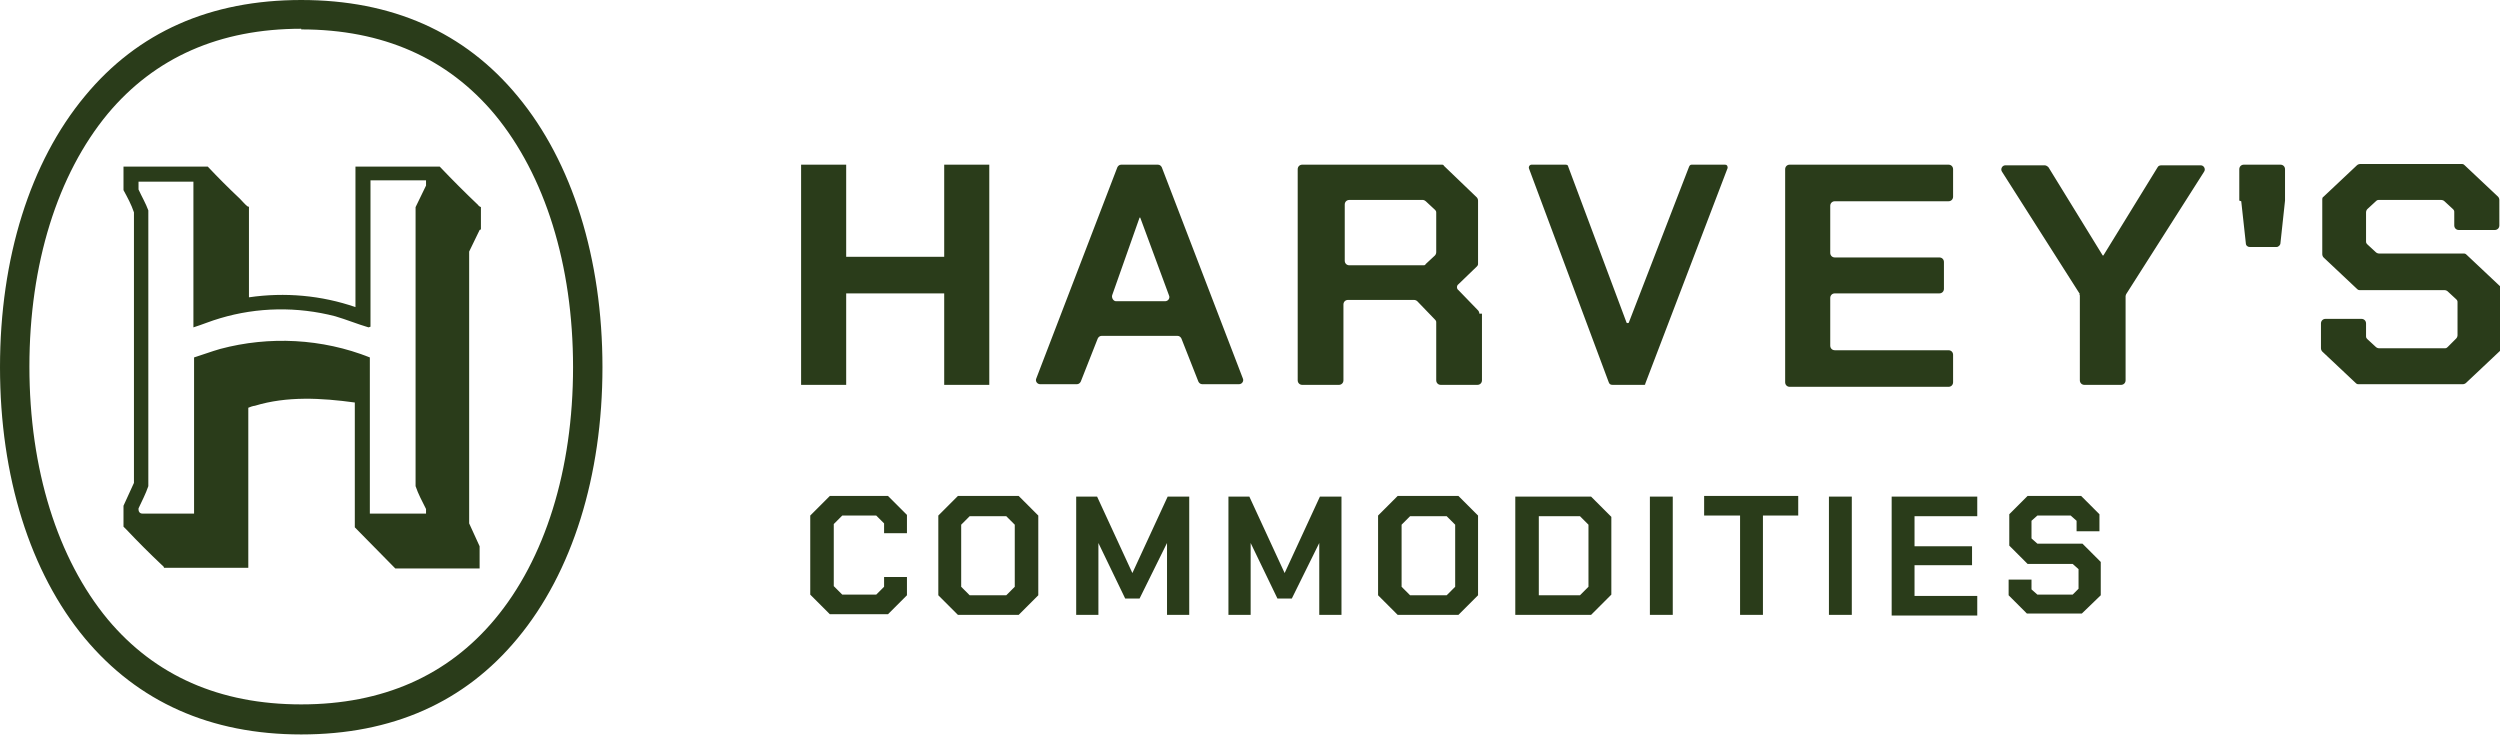
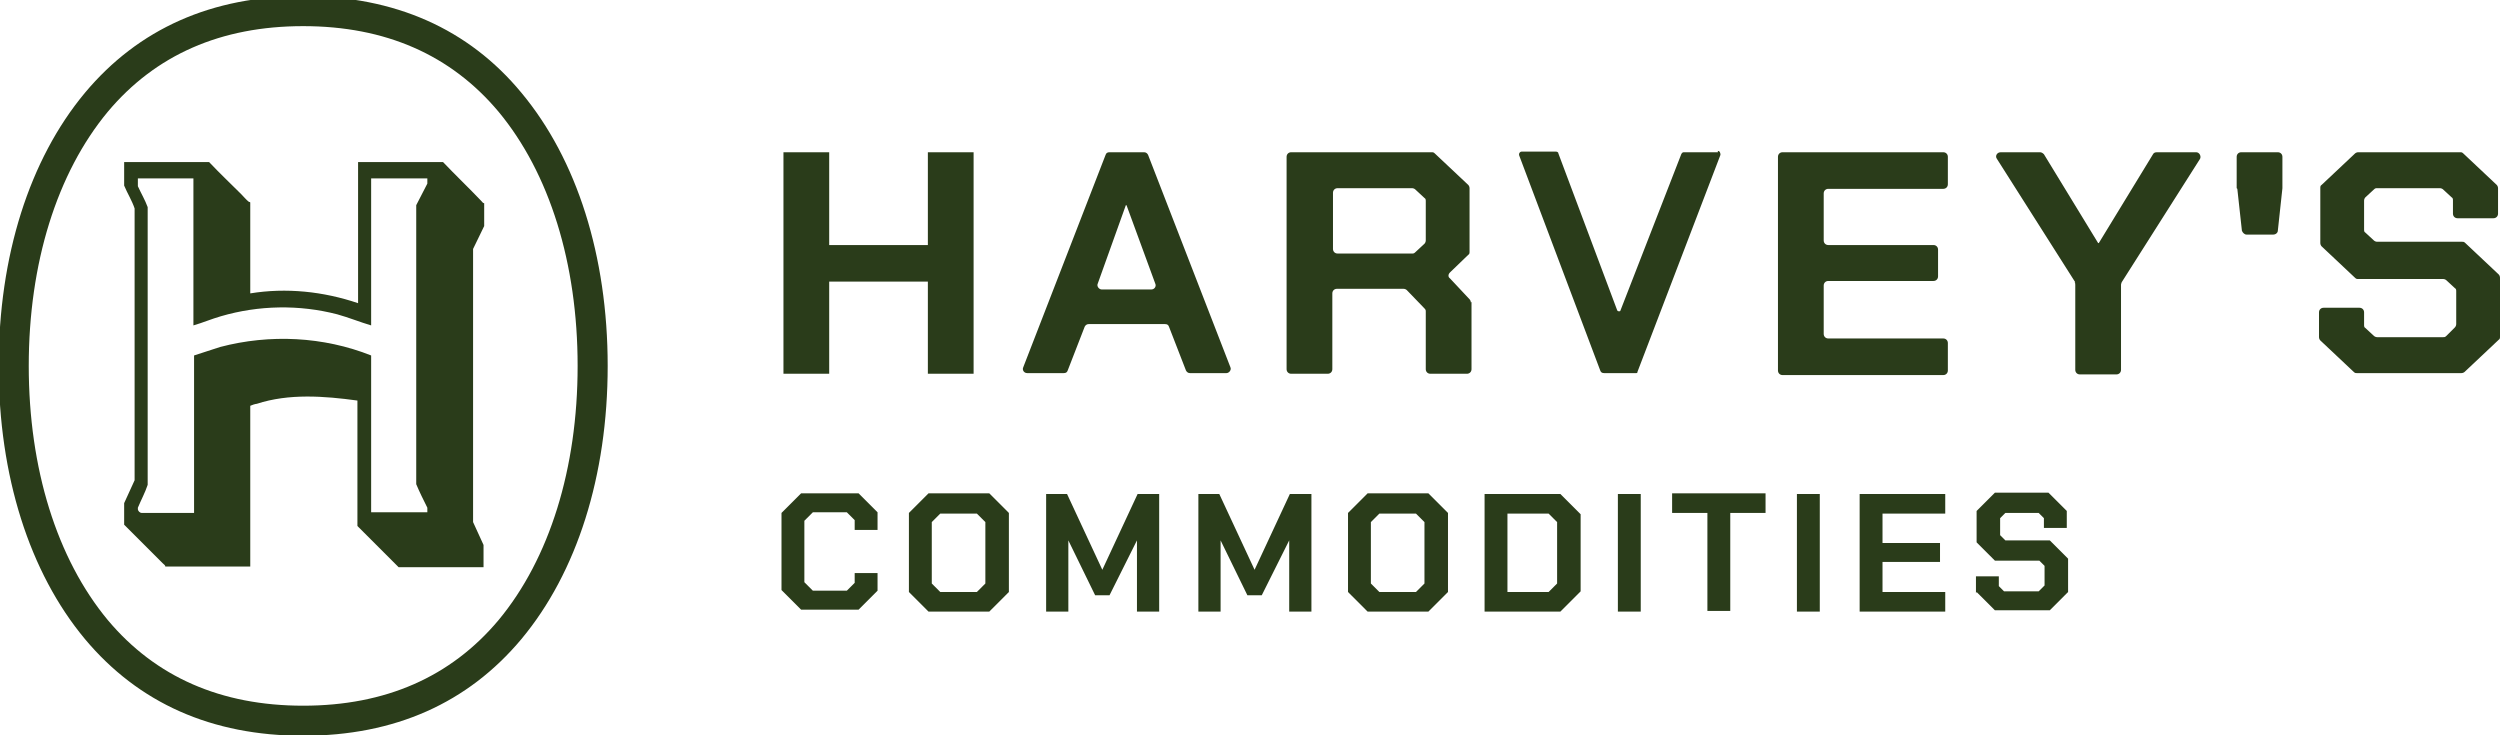
- <svg xmlns="http://www.w3.org/2000/svg" id="a" viewBox="0 0 382.6 112.4">
-   <g id="b">
-     <path d="M122.6,25.2h6.9v14.1h15v-14.1h6.9v33.7h-6.9v-14h-15v14h-6.9V25.2ZM171.8,25.2h5.4c.3,0,.5.2.6.4l12.4,32.3c.2.4-.1.9-.6.9h-5.6c-.3,0-.5-.2-.6-.4l-2.6-6.6c-.1-.2-.3-.4-.6-.4h-11.6c-.3,0-.5.2-.6.4l-2.6,6.6c-.1.2-.3.4-.6.4h-5.6c-.5,0-.8-.5-.6-.9l12.4-32.3c.1-.2.3-.4.6-.4h0ZM178.3,46.1c.5,0,.8-.5.6-.9l-4.4-11.9h-.1l-4.2,11.9c-.1.4.2.9.6.9h7.5,0ZM226.8,48v10.2c0,.4-.3.7-.7.7h-5.6c-.4,0-.7-.3-.7-.7v-8.8c0-.2,0-.3-.2-.5l-2.7-2.8c-.1-.1-.3-.2-.5-.2h-10.1c-.4,0-.7.3-.7.7v11.6c0,.4-.3.7-.7.7h-5.6c-.4,0-.7-.3-.7-.7V25.9c0-.4.3-.7.7-.7h21.3c.2,0,.3,0,.4.2l5,4.8c.1.1.2.3.2.5v9.6c0,.2,0,.3-.2.5l-2.8,2.7c-.3.2-.3.7,0,.9l3,3.1c.1.1.2.3.2.5h0ZM206.5,40.6h11.3c.2,0,.3,0,.4-.2l1.4-1.3c.1-.1.2-.3.2-.5v-6c0-.2,0-.3-.2-.5l-1.4-1.3c-.1-.1-.3-.2-.4-.2h-11.3c-.4,0-.7.3-.7.7v8.6c0,.4.3.7.7.7h0ZM264.1,25.2h-5.2c-.2,0-.3.1-.4.3l-9.2,23.8c0,.2-.4.2-.4,0l-8.9-23.8c0-.2-.2-.3-.4-.3h-5.2c-.3,0-.5.3-.4.6l12.2,32.7c.1.3.3.4.6.4h4.8c.1,0,.2,0,.2-.2l12.6-33c0-.3-.1-.5-.4-.5h0ZM273.9,25.2h24.3c.4,0,.7.3.7.7v4.2c0,.4-.3.7-.7.7h-17.4c-.4,0-.7.3-.7.7v7.2c0,.4.3.7.7.7h16c.4,0,.7.3.7.7v4.1c0,.4-.3.7-.7.7h-16c-.4,0-.7.3-.7.7v7.3c0,.4.3.7.7.7h17.4c.4,0,.7.3.7.7v4.2c0,.4-.3.7-.7.7h-24.3c-.4,0-.7-.3-.7-.7V25.9c0-.4.3-.7.7-.7ZM318.3,45l-11.9-18.7c-.3-.4,0-1,.5-1h6c.2,0,.4.1.6.3l8.3,13.5h.1l8.3-13.5c.1-.2.3-.3.6-.3h6c.5,0,.8.6.5,1l-11.9,18.7c0,0-.1.2-.1.3v12.9c0,.4-.3.7-.7.7h-5.6c-.4,0-.7-.3-.7-.7v-12.9c0-.1,0-.2-.1-.3h0ZM342.7,30.7v-4.8c0-.4.3-.7.7-.7h5.6c.4,0,.7.3.7.7v4.8h0c0,0-.7,6.5-.7,6.5,0,.3-.3.6-.6.6h-4.1c-.3,0-.6-.2-.6-.6l-.7-6.4h0c0,0,0,0,0,0ZM355.2,53.4v-3.9c0-.4.3-.7.7-.7h5.5c.4,0,.7.3.7.7v1.9c0,.2,0,.3.2.5l1.3,1.2c.1.1.3.2.5.2h10c.2,0,.3,0,.5-.2l1.3-1.3c.1-.1.2-.3.2-.5v-5c0-.2,0-.3-.2-.5l-1.3-1.2c-.1-.1-.3-.2-.5-.2h-12.9c-.2,0-.3,0-.5-.2l-5.1-4.8c-.1-.1-.2-.3-.2-.5v-8.3c0-.2,0-.4.2-.5l5.1-4.8c.1-.1.3-.2.5-.2h15.5c.2,0,.3,0,.5.2l5.1,4.8c.1.1.2.3.2.5v3.9c0,.4-.3.7-.7.7h-5.5c-.4,0-.7-.3-.7-.7v-2c0-.2,0-.3-.2-.5l-1.3-1.2c-.1-.1-.3-.2-.5-.2h-9.5c-.2,0-.3,0-.5.2l-1.3,1.2c-.1.1-.2.3-.2.5v4.4c0,.2,0,.3.2.5l1.3,1.2c.1.1.3.2.5.2h12.9c.2,0,.3,0,.5.2l5.1,4.8c.1.1.2.3.2.5v8.9c0,.2,0,.3-.2.5l-5.2,4.9c-.1.1-.3.2-.5.2h-15.9c-.2,0-.3,0-.5-.2l-5.1-4.8c-.1-.1-.2-.3-.2-.5ZM46.1,4.5c12.5,0,22.4,4.4,29.6,13,7.7,9.3,12,23,12,38.7s-4.3,29.4-12,38.6c-7.2,8.6-17.1,13-29.6,13s-22.4-4.4-29.6-13c-7.7-9.3-12-23-12-38.7s4.3-29.4,12-38.7c7.2-8.6,17.1-13,29.6-13M46.1,0c-13.9,0-25,4.9-33.1,14.7C4.6,24.8,0,39.5,0,56.2s4.6,31.4,13,41.5c8.1,9.7,19.2,14.7,33.1,14.7s25-4.9,33.1-14.7c8.4-10.1,13-24.9,13-41.5s-4.6-31.4-13-41.5C71.1,4.9,60,0,46.1,0h0ZM73.4,35.2l-1.6,3.3v41.6s1.6,3.5,1.6,3.5v3.4h-12.9l-6.2-6.3v-19.1h0c-5.1-.7-10.4-1-15.3.5-.2,0-.8.2-1,.3,0,0,0,0,0,0v24.5h-12.9c0-.2-.2-.3-.4-.5-1.8-1.7-3.6-3.5-5.3-5.3,0,0-.5-.5-.5-.5v-3.2l1.6-3.5v-41.4c-.4-1.2-1-2.3-1.6-3.4v-3.6h12.9c1.6,1.7,3.2,3.3,4.9,4.9.4.4.8.9,1.2,1.2,0,0,.2,0,.2.1v13.8c5.5-.8,11.1-.3,16.3,1.5v-21.5h12.9c1.9,2,3.9,4,5.9,5.9,0,.1.2.2.4.3v3.4h0ZM56.4,50.1h0c-1.7-.5-3.4-1.2-5.1-1.7-5.8-1.5-11.9-1.4-17.6.3-1.4.4-2.8,1-4.1,1.4v-22.3h0c0,0-8.4,0-8.4,0v.8c0,.1,0,.2,0,.4.5,1.1,1.1,2.1,1.5,3.2v42.2c-.4,1.2-1,2.3-1.5,3.4,0,0,0,.2,0,.2h0c0,.3.2.6.6.6h7.9v-23.9c1.3-.4,2.6-.9,4-1.3,7.5-2,15.6-1.6,22.9,1.3v23.9h8.6v-.7c-.6-1.2-1.2-2.3-1.6-3.5V31.7s1.6-3.3,1.6-3.3v-.8h-8.5v22.4h0ZM124,91.1v-12.2l3-3h8.9l2.9,2.9v2.8h-3.5v-1.5l-1.2-1.2h-5.2l-1.3,1.3v9.5l1.3,1.3h5.2l1.2-1.2v-1.5h3.5v2.8l-2.9,2.9h-8.9l-3-3h0ZM143.6,91.1v-12.2l3-3h9.3l3,3v12.2l-3,3h-9.3l-3-3h0ZM154,91.1l1.3-1.3v-9.5l-1.3-1.3h-5.6l-1.3,1.3v9.5l1.3,1.3s5.6,0,5.6,0ZM164.6,76h3.3l5.4,11.7h0l5.4-11.7h3.3v18.1h-3.4v-11h0l-4.2,8.5h-2.2l-4.1-8.5h0v11h-3.4v-18.1h0ZM187.9,76h3.3l5.4,11.7h0l5.4-11.7h3.3v18.1h-3.4v-11h0l-4.2,8.5h-2.2l-4.1-8.5h0v11h-3.4v-18.1ZM210.9,91.1v-12.2l3-3h9.3l3,3v12.2l-3,3h-9.3l-3-3ZM221.4,91.1l1.3-1.3v-9.5l-1.3-1.3h-5.6l-1.3,1.3v9.5l1.3,1.3s5.6,0,5.6,0ZM231.9,76h11.6l3.1,3.1v11.9l-3.1,3.1h-11.6v-18.1ZM241.8,91.1l1.3-1.3v-9.5l-1.3-1.3h-6.3v12.1h6.3ZM252.5,76h3.5v18.1h-3.5v-18.1ZM266.2,78.9h-5.4v-3h14.4v3h-5.4v15.2h-3.5v-15.2h0ZM279.9,76h3.5v18.1h-3.5v-18.1ZM289.5,76h13.1v3h-9.6v4.6h8.8v2.9h-8.8v4.7h9.6v3h-13.1v-18.1ZM307.4,91.3v-2.6h3.5v1.5l.9.8h5.4l.9-.9v-3l-.9-.8h-6.9l-2.8-2.8v-4.8l2.8-2.8h8.2l2.8,2.8v2.6h-3.5v-1.6l-.9-.8h-5.1l-.9.8v2.7l.9.8h6.9l2.8,2.8v5.1l-2.9,2.8h-8.4l-2.8-2.8h0Z" style="fill:#2a3c1a;" />
-   </g>
+ <svg xmlns="http://www.w3.org/2000/svg" id="Layer_2" version="1.1" viewBox="0 0 382.6 112.4">
+   <defs>
+     <style>
+       .st0 {
+         fill: #2a3c1a;
+       }
+     </style>
+   </defs>
+   <path class="st0" d="M119.6,90.6v-12.1l3-3h8.8l2.9,2.9v2.7h-3.5v-1.5l-1.2-1.2h-5.2l-1.3,1.3v9.4l1.3,1.3h5.2l1.2-1.2v-1.5h3.5v2.7l-2.9,2.9h-8.8l-3-3h0ZM139.1,90.6v-12.1l3-3h9.3l3,3v12.1l-3,3h-9.3l-3-3h0ZM149.5,90.6l1.3-1.3v-9.4l-1.3-1.3h-5.6l-1.3,1.3v9.4l1.3,1.3h5.6ZM160,75.6h3.3l5.4,11.6h0l5.4-11.6h3.3v18h-3.4v-10.9h0l-4.2,8.4h-2.2l-4.1-8.4h0v10.9h-3.4v-18h0ZM183.3,75.6h3.3l5.4,11.6h0l5.4-11.6h3.3v18h-3.4v-10.9h0l-4.2,8.4h-2.2l-4.1-8.4h0v10.9h-3.4v-18ZM206.3,90.6v-12.1l3-3h9.3l3,3v12.1l-3,3h-9.3l-3-3ZM216.7,90.6l1.3-1.3v-9.4l-1.3-1.3h-5.6l-1.3,1.3v9.4l1.3,1.3h5.6ZM227.2,75.6h11.6l3.1,3.1v11.8l-3.1,3.1h-11.6v-18ZM237,90.6l1.3-1.3v-9.4l-1.3-1.3h-6.3v12h6.3ZM247.6,75.6h3.5v18h-3.5v-18ZM261.3,78.5h-5.4v-3h14.3v3h-5.4v15h-3.5v-15h0ZM275,75.6h3.5v18h-3.5v-18ZM284.6,75.6h13.1v3h-9.6v4.5h8.8v2.9h-8.8v4.6h9.6v3h-13.1v-18ZM302.4,90.8v-2.6h3.5v1.5l.8.8h5.3l.9-.9v-3l-.8-.8h-6.8l-2.8-2.8v-4.8l2.8-2.8h8.2l2.8,2.8v2.6h-3.5v-1.5l-.8-.8h-5.1l-.8.8v2.6l.8.8h6.8l2.8,2.8v5.1l-2.8,2.8h-8.4l-2.8-2.8h0Z" />
+   <path class="st0" d="M119.9,23.3h7v14.2h15.1v-14.2h7v33.9h-7v-14.1h-15.1v14.1h-7V23.3ZM169.7,23.3h5.4c.3,0,.5.2.6.4l12.6,32.5c.2.4-.2.9-.6.9h-5.6c-.3,0-.5-.2-.6-.4l-2.6-6.7c-.1-.3-.3-.4-.6-.4h-11.7c-.3,0-.5.2-.6.4l-2.6,6.7c-.1.3-.3.4-.6.4h-5.6c-.5,0-.8-.5-.6-.9l12.6-32.5c.1-.3.3-.4.6-.4h0ZM176.2,44.3c.5,0,.8-.5.6-.9l-4.4-12h-.1l-4.3,12c-.2.4.2.9.6.9h7.6,0ZM225.2,46.2v10.3c0,.4-.3.7-.7.7h-5.6c-.4,0-.7-.3-.7-.7v-8.8c0-.2,0-.3-.2-.5l-2.7-2.8c-.1-.1-.3-.2-.5-.2h-10.2c-.4,0-.7.3-.7.7v11.6c0,.4-.3.7-.7.7h-5.6c-.4,0-.7-.3-.7-.7V24c0-.4.3-.7.7-.7h21.5c.2,0,.3,0,.5.2l5.1,4.8c.1.1.2.3.2.5v9.7c0,.2,0,.4-.2.5l-2.8,2.7c-.3.3-.3.7,0,.9l3,3.2c.1.1.2.3.2.5h0ZM204.7,38.8h11.4c.2,0,.3,0,.5-.2l1.4-1.3c.1-.1.2-.3.2-.5v-6c0-.2,0-.4-.2-.5l-1.4-1.3c-.1-.1-.3-.2-.5-.2h-11.4c-.4,0-.7.3-.7.7v8.6c0,.4.3.7.7.7h0ZM262.9,23.3h-5.2c-.2,0-.3.1-.4.3l-9.3,23.9c0,.2-.4.2-.5,0l-9-24c0-.2-.2-.3-.4-.3h-5.2c-.3,0-.5.3-.4.6l12.4,32.9c.1.3.3.4.6.4h4.9c.1,0,.2,0,.2-.2l12.7-33.2c0-.3-.1-.6-.4-.6h0ZM272.8,23.3h24.6c.4,0,.7.3.7.7v4.2c0,.4-.3.7-.7.7h-17.6c-.4,0-.7.3-.7.7v7.2c0,.4.3.7.7.7h16.1c.4,0,.7.3.7.7v4.1c0,.4-.3.7-.7.7h-16.1c-.4,0-.7.3-.7.7v7.4c0,.4.3.7.7.7h17.6c.4,0,.7.3.7.7v4.2c0,.4-.3.7-.7.7h-24.6c-.4,0-.7-.3-.7-.7V24c0-.4.3-.7.7-.7h0ZM317.6,43.2l-12-18.9c-.3-.4,0-1,.6-1h6c.2,0,.4.1.6.3l8.3,13.6h.1l8.3-13.6c.1-.2.3-.3.6-.3h6c.5,0,.8.6.6,1l-12,18.9c0,.1-.1.2-.1.4v13c0,.4-.3.7-.7.7h-5.6c-.4,0-.7-.3-.7-.7v-13c0-.1,0-.3-.1-.4h0ZM342.3,28.8v-4.8c0-.4.3-.7.7-.7h5.6c.4,0,.7.3.7.7v4.8h0c0,0-.7,6.5-.7,6.5,0,.3-.3.6-.7.6h-4.1c-.3,0-.6-.3-.7-.6l-.7-6.4h0c0,0,0,0,0,0ZM354.9,51.7v-3.9c0-.4.3-.7.7-.7h5.5c.4,0,.7.3.7.7v1.9c0,.2,0,.4.2.5l1.3,1.2c.1.1.3.2.5.2h10.1c.2,0,.3,0,.5-.2l1.3-1.3c.1-.1.2-.3.2-.5v-5c0-.2,0-.4-.2-.5l-1.3-1.2c-.1-.1-.3-.2-.5-.2h-13c-.2,0-.3,0-.5-.2l-5.1-4.8c-.1-.1-.2-.3-.2-.5v-8.4c0-.2,0-.4.2-.5l5.1-4.8c.1-.1.3-.2.5-.2h15.6c.2,0,.3,0,.5.2l5.1,4.8c.1.1.2.3.2.5v3.9c0,.4-.3.7-.7.7h-5.5c-.4,0-.7-.3-.7-.7v-2c0-.2,0-.4-.2-.5l-1.3-1.2c-.1-.1-.3-.2-.5-.2h-9.6c-.2,0-.3,0-.5.2l-1.3,1.2c-.1.1-.2.3-.2.5v4.4c0,.2,0,.4.2.5l1.3,1.2c.1.1.3.2.5.2h13c.2,0,.3,0,.5.2l5.1,4.8c.1.1.2.3.2.5v9c0,.2,0,.4-.2.5l-5.2,4.9c-.1.1-.3.2-.5.2h-16c-.2,0-.3,0-.5-.2l-5.1-4.8c-.1-.1-.2-.3-.2-.5Z" />
+   <path class="st0" d="M46.4,4c12.6,0,22.6,4.4,29.9,13.1,7.8,9.4,12.1,23.2,12.1,38.9s-4.3,29.5-12.1,38.9c-7.3,8.7-17.3,13.1-29.9,13.1s-22.6-4.4-29.9-13.1c-7.8-9.4-12.1-23.2-12.1-38.9s4.3-29.5,12.1-38.9c7.3-8.7,17.3-13.1,29.9-13.1M46.4-.6c-14,0-25.2,5-33.4,14.8C4.5,24.4-.2,39.2-.2,56s4.7,31.6,13.2,41.8c8.2,9.8,19.4,14.8,33.4,14.8s25.2-5,33.4-14.8c8.5-10.2,13.2-25,13.2-41.8s-4.7-31.6-13.2-41.8C71.7,4.4,60.4-.6,46.4-.6h0ZM74,34.8l-1.6,3.3v41.8s1.6,3.5,1.6,3.5v3.4h-13l-6.3-6.3v-19.2h0c-5.1-.7-10.5-1.1-15.4.5-.2,0-.8.2-1,.3,0,0,0,0,0,0v24.6h-13c0-.2-.2-.3-.4-.5-1.8-1.8-3.6-3.6-5.4-5.4,0,0-.5-.5-.5-.5v-3.3l1.6-3.5v-41.6c-.4-1.2-1.1-2.3-1.6-3.5v-3.6h13c1.6,1.7,3.3,3.3,4.9,4.9.4.4.8.9,1.2,1.2,0,0,.2,0,.2.1v13.9c5.5-.9,11.2-.3,16.5,1.5v-21.6h13c1.9,2,4,4,5.9,6,.1.1.2.3.4.3v3.5h0ZM56.8,49.8h0c-1.7-.5-3.4-1.2-5.2-1.7-5.8-1.5-12-1.4-17.8.3-1.4.4-2.8,1-4.2,1.4v-22.5h0c0,0-8.5,0-8.5,0v.8c0,.1,0,.2,0,.4.5,1.1,1.1,2.1,1.5,3.2v42.5c-.4,1.2-1,2.3-1.5,3.5,0,0,0,.2,0,.2h0c0,.3.3.6.6.6h8v-24.1c1.3-.4,2.7-.9,4-1.3,7.6-2,15.8-1.6,23.1,1.3v24h8.6v-.7c-.6-1.2-1.2-2.4-1.7-3.6V31.4s1.7-3.3,1.7-3.3v-.8h-8.6v22.5h0Z" />
</svg>
